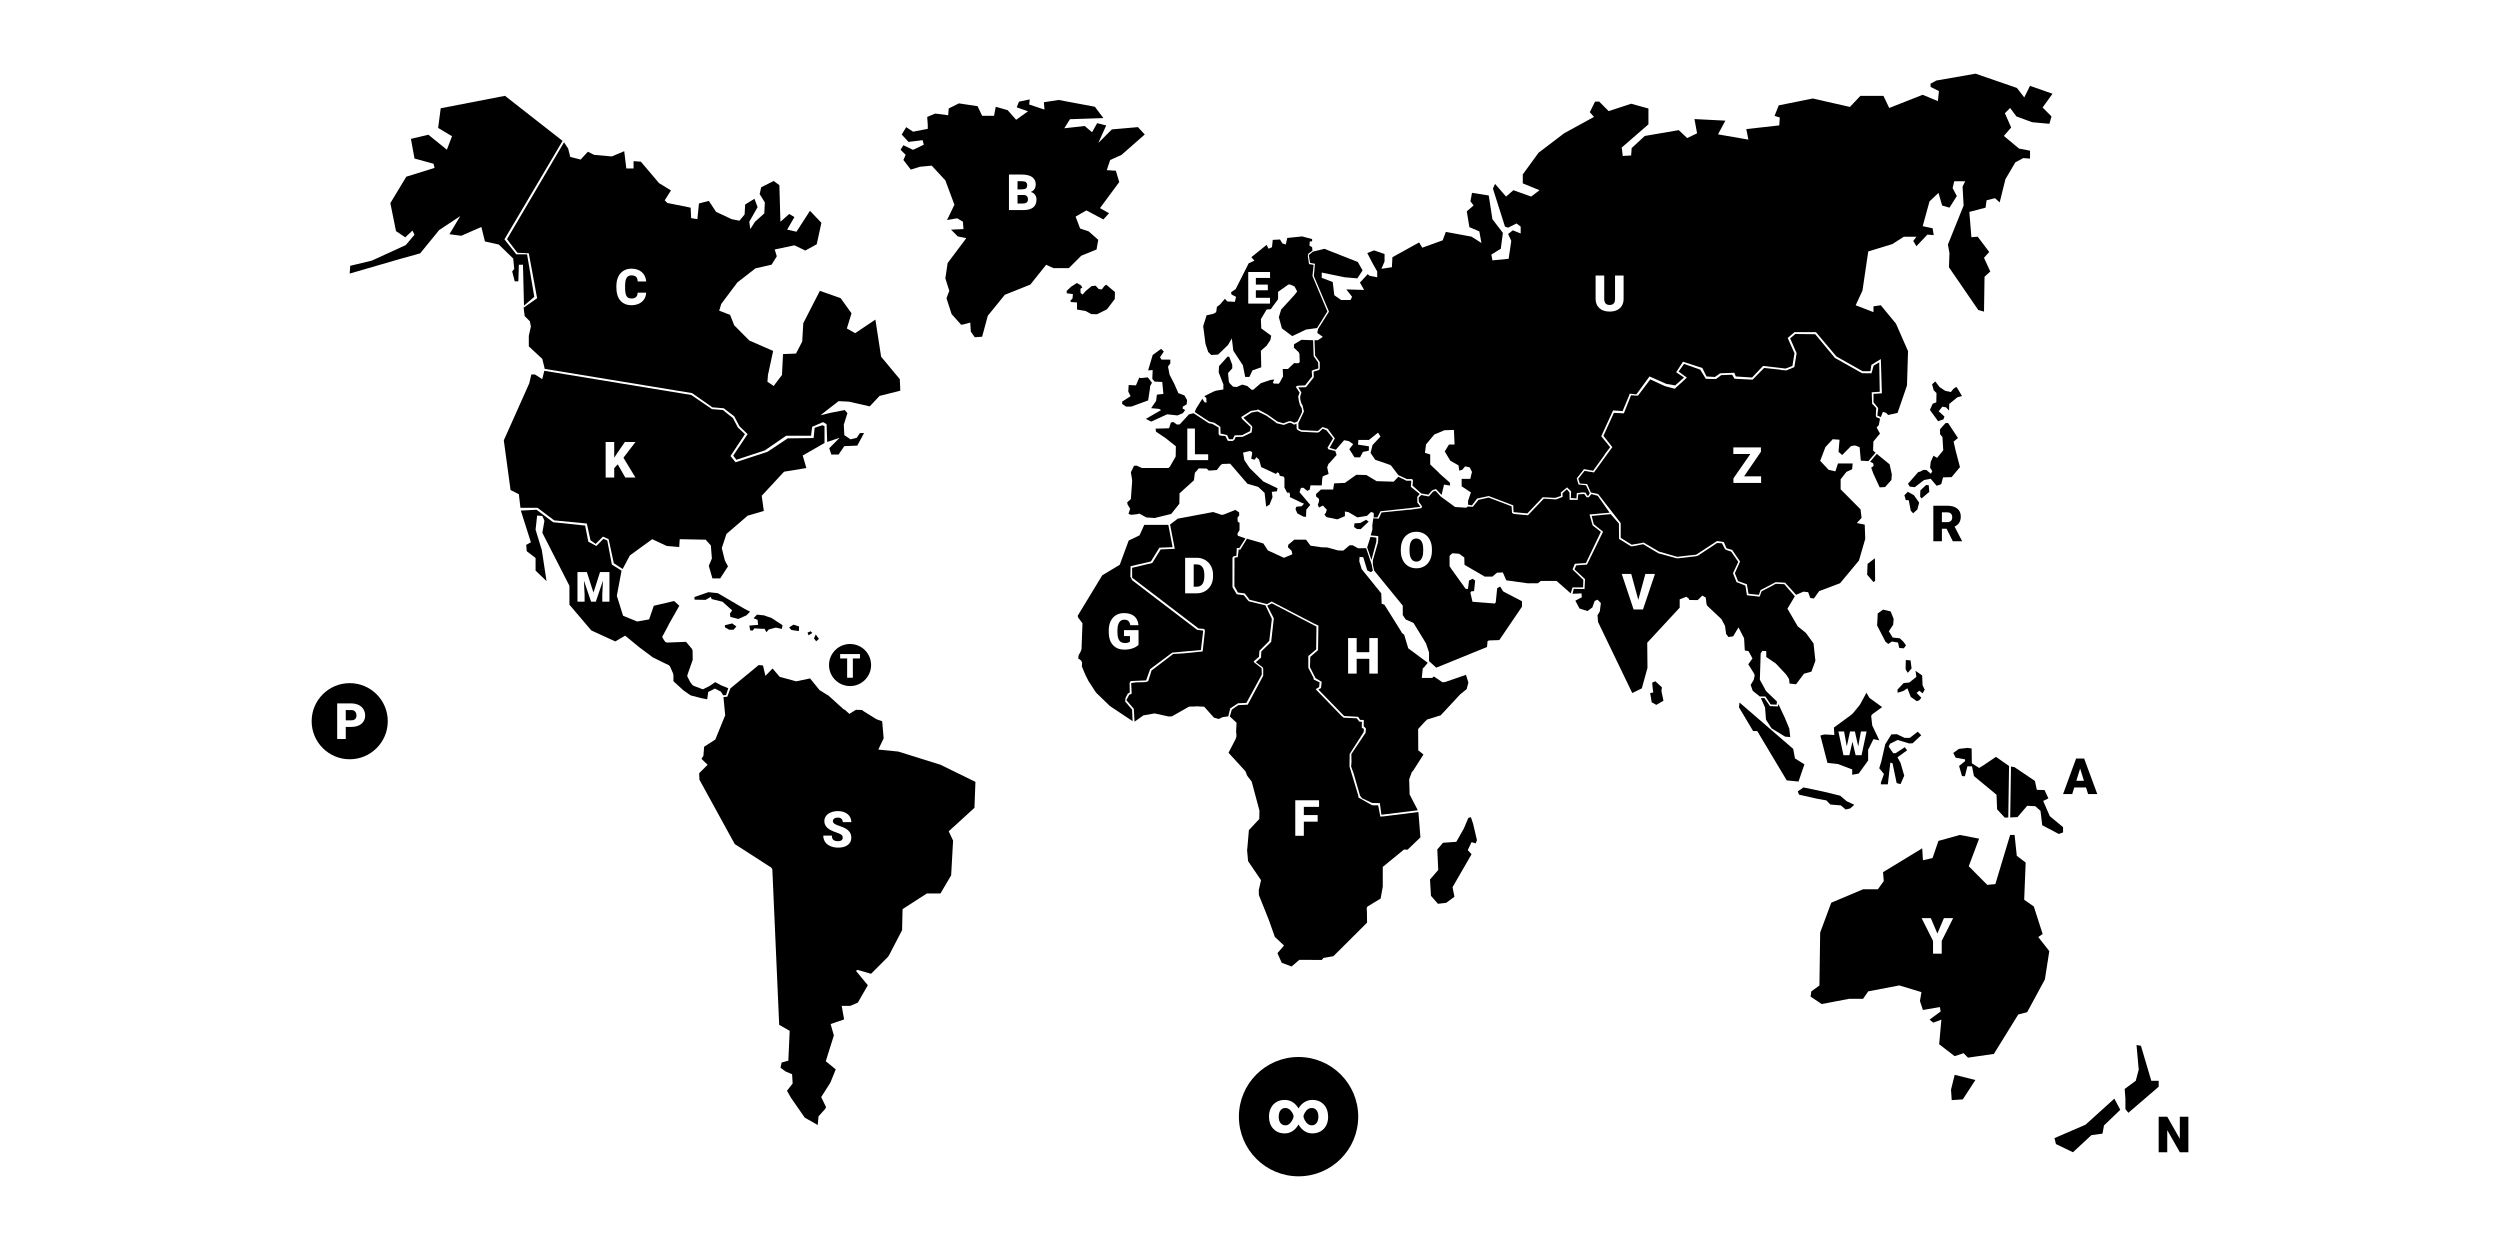
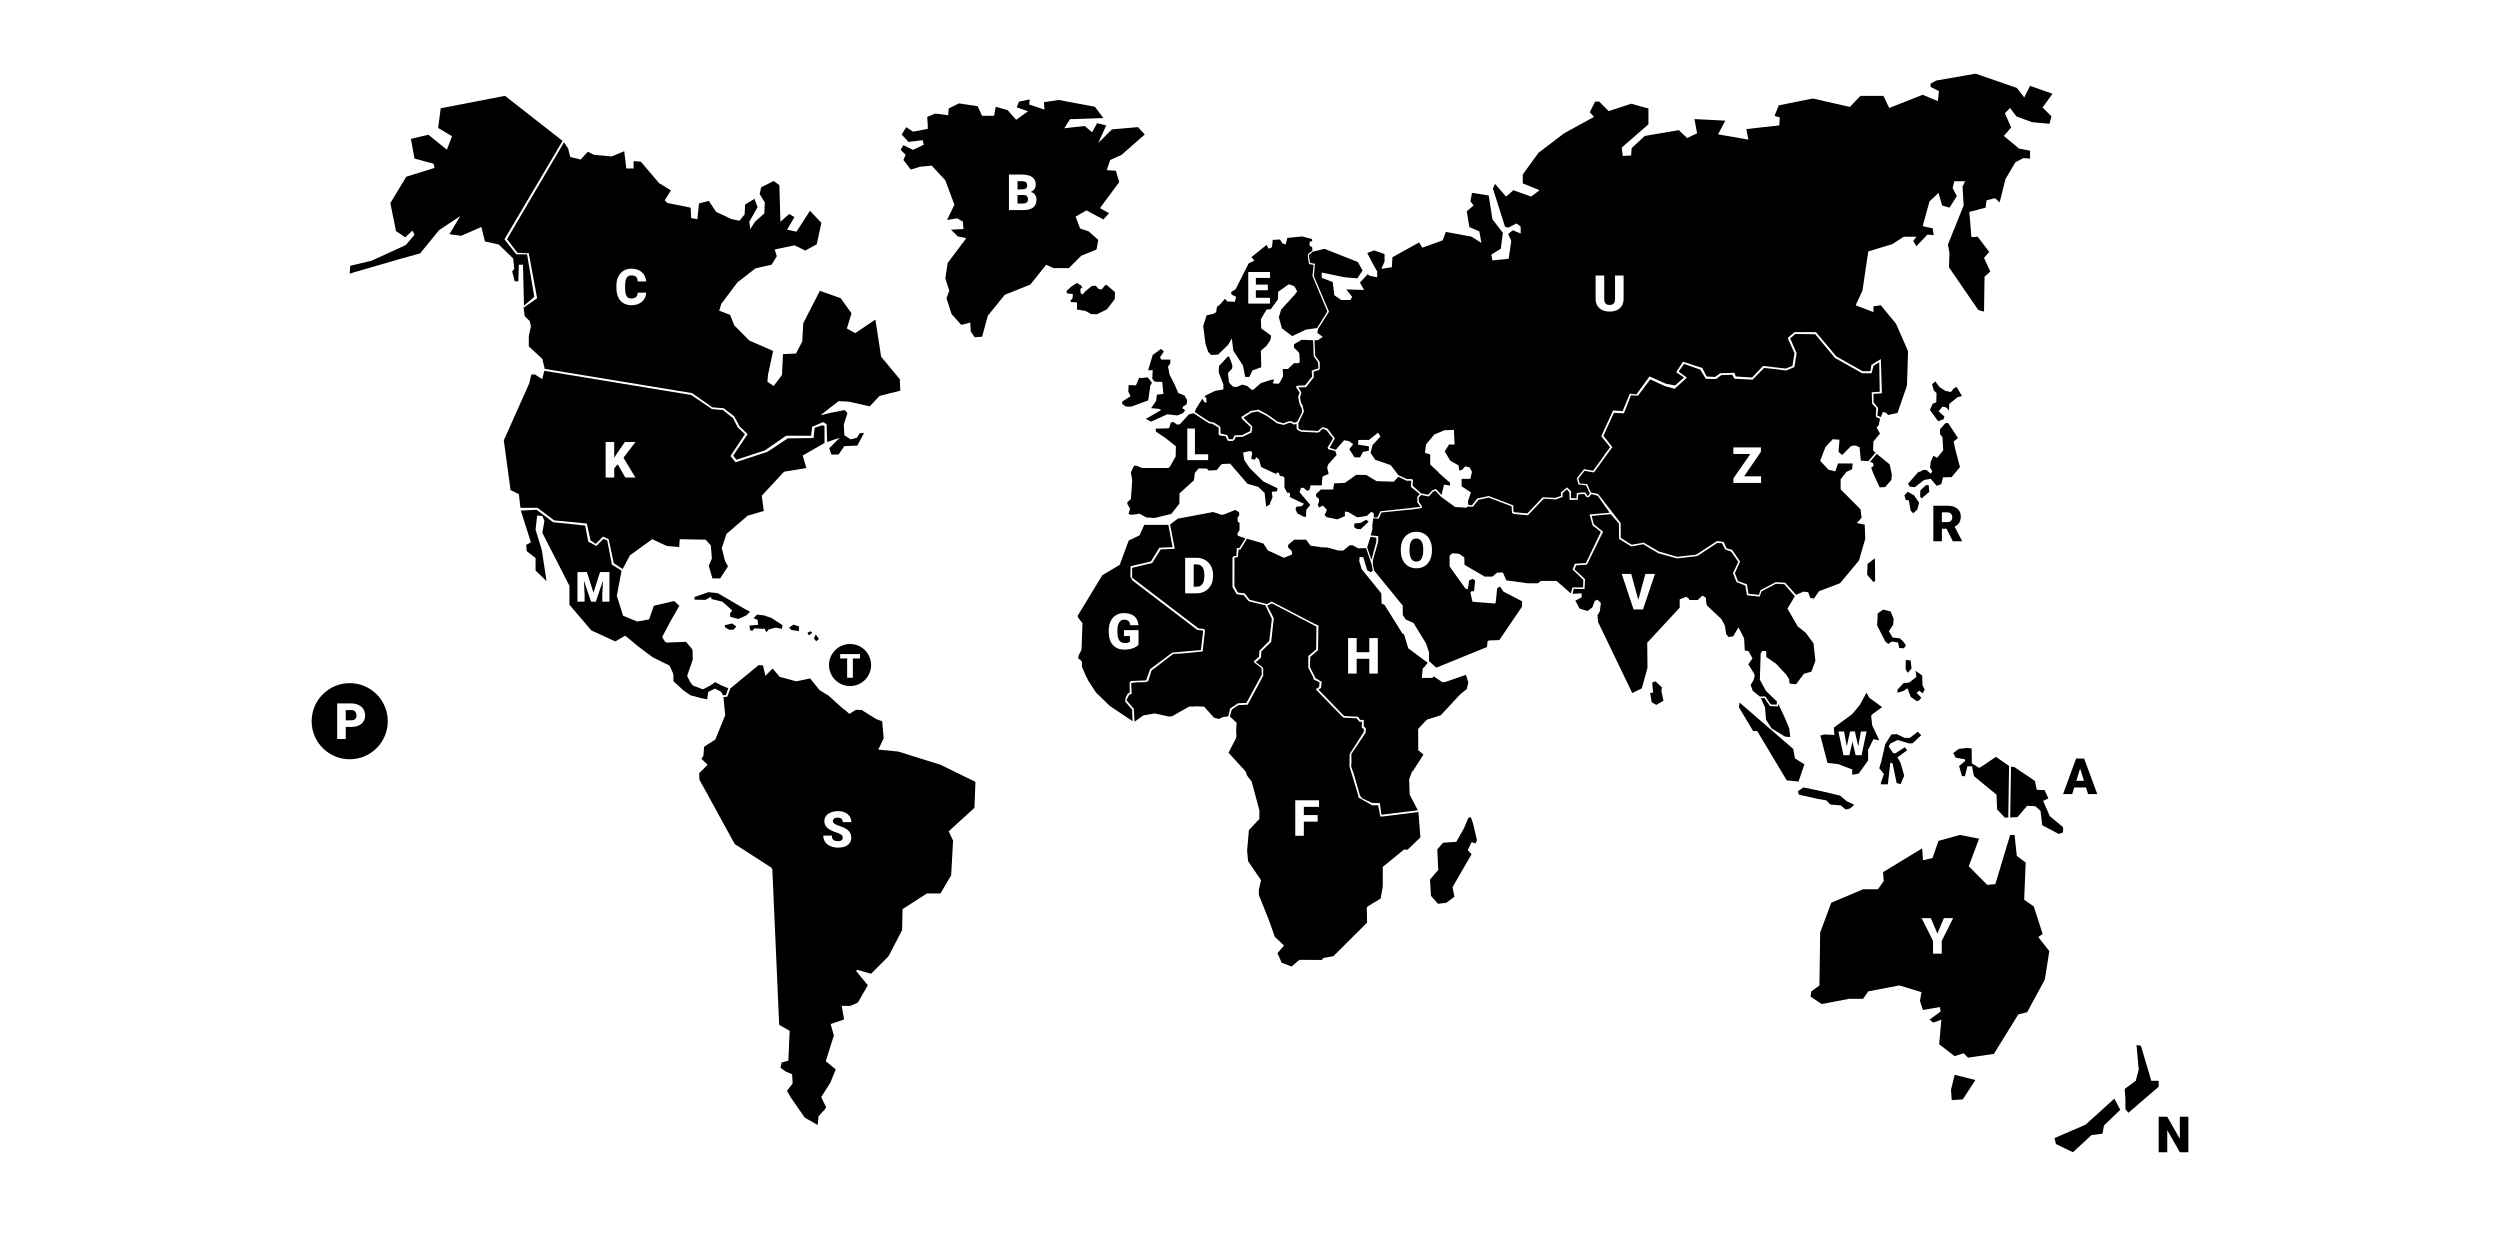
- <svg xmlns="http://www.w3.org/2000/svg" width="1200" height="600" version="1.1" viewBox="60 10 1200 600">
+ <svg xmlns="http://www.w3.org/2000/svg" version="1.1" viewBox="60 10 1200 600">
  <path transform="translate(21.728)" d="m811.39 256.78-9.1 0.871 0.99 3.959 4.461 3.609-7.711 15.781-5.16 0.389-0.85 1.9 5.08 4.701-0.25 4.75-5.189-0.08-0.561 2.359 4.311-0.189 0.119 1.869-3.09 1.621 1.98 3.74 3.83 1.25 2.35-1.74 1.109-3.111 1.359-0.619 1.611 1.619-0.49 3.99-1.109 1.871 0.25 3.24 16.43 34.1 4.58-2.24 2.719-9.84-0.119-12.08 15.58-16.82v-3.99l3.209-1.25 1.121 0.865 0.311 0.676 3.988 0.068 2.262-2.17 1.639 0.99 0.33 3.07 0.361 0.811 6.84 6.449 1.68 3.16 0.559 3.951 1.121 1.469 2.24-0.34 2.18-3.66 0.391-0.619 2.68 5.189 0.34 5.859 1.789 0.34 1.9 3.49-2.01 2.82 2.769 4.439 0.311 0.961-0.5 2.141-1.449 2.369 1.01 2.82 3.359 2.709h2.689l2.57 3.83 2.801 0.111 0.219-1.471-5.26-5.07-2.969-5.42 0.398-12.619 0.391-0.621 0.391-0.619 1.9 0.109v2.82l4.59 3.16 0.59 0.609 4.09 4.371 0.49 0.609 1.189 1.869 0.221 2.141 3.129 0.34 3.801-5.07 3.58-1.01 1.9-5.18-0.891-8.34-3.689-5.07-3.891-3.109-4.949-8.5 3.549-5.939-5.08-5.83-4.07-0.182-3.66 1.971-0.729 0.391-2.42 1.23-0.947 2.6-6.074-0.68-0.77-4.65-4.231-1.66-1.709-4.269 2.539-5.441-3.42-4.949-2.17-0.721-0.76-0.4-1.48-2.869-2.35-0.119-9.199 6.08-0.82 0.26-7.34 0.84-1.24 0.16-0.891-0.021-8.65-2.379-7.34-4.371-5.01 0.99-0.779 0.051-5.769-3.58-0.07-7.369zm5.318 28.717h4.559l3.387 12.422 3.398-12.422h4.594l-5.742 17.062h-4.5zm16.102 51.484-1.49 0.719 0.25 2.721 0.25 1.98-1.469 0.25 0.74 4.449 2.209 1.24 3.43-1.98-0.979-4.689 0.25-1.73z" icao="V" />
  <path transform="translate(21.728)" d="m648.76 299.6-2.211 1.131 3.16 6.039-1.27 11.32-4.74 4.609-0.131 2.951-2.51 2.209 3.272 2.43 0.299 0.781-0.029 3.318-7.42 13.852-4.541 0.229-3.109 2.141-0.93 3.32 3.219 2.959-0.229 4.58 0.18 0.871-0.06 1.391-0.299 0.92-3.451 6.67 8.109 8.869 0.83 2.1 0.432 0.59 1.738 2.26 0.33 1.221 3.41 12.73-0.08 4.019-4.988 5.359-0.75 8.711-0.121 0.859 0.48 5.301 6.219 9.16-1.078 4.699 0.059 2.471 4.781 11.939 2.859 8.07 4.41 4.17-3.15 3.67 2.041 4.6 4.719 1.801 3.76-3.201 10.771 0.06 0.77-0.959 4.779-0.84 16.17-16.102-0.061-5.068-0.119-1.871 0.359-0.779 6.34-3.861 1.022-5.729v-9.461l10.17-8.32 1.74 0.061 6.158-5.91-0.959-12.18-16.33 2.061-0.697 0.059-1.244 0.102-1.059-5.451-2.131 0.047-0.908-0.127-6.461-3.68 0.01-0.713-4.26-14.141 0.08-6.01 6.74-10.539 0.08-1.48-1.01-0.551 0.039-2.859-1.23-0.109-1.238-1.58-6.26-0.283-1.031-0.854-12.42-12.82 1.67-1.041 0.23-2.26-2.82-1.33-0.131-0.879-2.469-4.781v-5.639l3.769-3.211 0.131-10.939zm11.242 94.525h11.414v3.176h-7.301v3.926h6.633v3.164h-6.633v6.797h-4.113zm84.307 8.135-1.228 0.311-2.131 5.059-3.65 6.441-6.389 0.459-2.74 3.221 0.459 9.82-3.959 4.6 0.459 7.82 3.35 3.83 3.961-0.461 3.959-2.92-0.908-4.6 9.129-15.801-1.83-1.99 1.83-3.83 1.98 0.611 0.609-1.531-1.83-7.818z" icao="F" />
  <path transform="translate(21.728)" d="m309 78.307-27.359 46.49 4.981 6.531 5.479 0.25 3.99 21.58-6.481 4.519 0.5 4.019 2.49 2.51 0.5 2.51-1 4.521v5.019l6.481 6.019 1.17 4.789 70.711 11.621 9.75 6.83 5.439 0.449 5.07 3.871 2.49 4.779 3.92 3.769-6.9 10.301 1.49 2.01 13.699-4.519 10.211-7.031h11.959l0.5-4.269 5.231-2.26 1.721 1 0.27 8.529 5.981-2.01-4.981 5.021 1 3.01h3.49l2.74-4.021 6.229-0.25 3.24-6.019h-1.99l-1.5 2.26-2.988 0.75-2.99-2.01-0.25-5.019 1.74-5.519-1.25-1.51-6.481 1.25-5.231 1.25 8.721-6.781 4.979 0.25 9.961 2.26 4.731-5.019 9.959-2.51-0.25-5.519-8.969-10.791-2.74-17.82-9.711 6.531-3.99-2.26 2.24-7.281-5.231-7.279-9.959-3.51-7.971 15.561-0.5 8.779-2.99 5.769-6.229 0.25-0.5 10.041-3.99 5.269-2.99-2.01 0.25-3.26 2.49-11.541-11.461-5.019-7.219-7.279-1.99-5.021-5.231-2.01 1-3.26 7.721-10.289 8.719-6.781 7.721-1.76 2.49-4.019-1-3.26 9.459-2.01 5.231 2.51 5.481-3.01 2.24-10.291-5.481-5.769-6.481 10.039-4.481-1 3.49-6.019-2.49-1.51-4.229 3.76-0.5-17.57-2.74-2.01-5.981 3.01-0.75 3.26 2.49 4.021-0.25 5.269-4.481 4.019-2.24 3.51-0.5-3.51 3.99-7.029-1.49-4.019-4.481 2.76-0.25 4.769-2.488 3.01-3.74-0.75-7.471-3.51-3.49-5.269-4.731 1.25-0.75 7.529-2.988-0.5-0.25-5.019-11.191-2.26-1.25-1.25 2.99-4.771-5.731-3.51-8.719-10.289-3.49-0.25v3.51h-3.49l-1-8.279-5.981 2.51-8.469-0.75-2.99-1.51-3.49 3.76-4.981-1.25-1-4.021zm32.322 60.652c2.07 0 3.734 0.547 4.992 1.641 1.258 1.086 1.973 2.586 2.144 4.5h-4.102c-0.031-1.039-0.293-1.785-0.785-2.238-0.492-0.453-1.242-0.68-2.25-0.68-1.023 0-1.773 0.383-2.25 1.148-0.477 0.766-0.727 1.988-0.75 3.668v1.207c0 1.82 0.227 3.121 0.68 3.902 0.461 0.781 1.25 1.172 2.367 1.172 0.945 0 1.668-0.223 2.168-0.668 0.5-0.445 0.766-1.152 0.797-2.121h4.09c-0.055 1.188-0.375 2.238-0.961 3.152-0.586 0.906-1.41 1.609-2.473 2.109-1.055 0.5-2.262 0.75-3.621 0.75-2.242 0-4.008-0.73-5.297-2.191-1.289-1.461-1.934-3.523-1.934-6.188v-0.844c0-1.672 0.289-3.133 0.867-4.383 0.586-1.258 1.426-2.227 2.519-2.906 1.094-0.687 2.359-1.031 3.797-1.031z" icao="C" />
  <path transform="translate(21.728)" d="m299.54 187.99-1 4.019-3.49-2.26h-1.74l-1 4.269-12.211 27.359 3.24 23.84 3.99 2.01 0.75 6.531h8.221l7.969 6.019 15.691 1.51 1.74 8.029 2.488 1.762 3.49-3.512 2.74 1.25 2.49 11.541 4.231 2.76 3.49-6.529 10.709-7.781 6.971 3.26 5.981 0.5 0.25-3.76 12.449 0.25 2.49 2.76 0.5 6.271-1.49 3.51 1.74 6.019h3.74l3.74-5.769-1.49-2.76-1.49-6.021 2.24-6.779 10.209-8.779 7.721-2.26-1-7.281 10.709-11.549 10.711-1.76-1.74-6.012 10.461-6.019v-8.029l-1-0.5-3.74 1.25-0.5 4.92-12.43 0.15-9.74 6.469-15.291 5-2.439-2.99 6.939-10.5-3.43-3.269-2.33-4.439-4.83-3.881-5.25-0.439-9.92-6.769zm29.443 34.178h4.113v7.523l1.43-2.168 3.68-5.356h5.086l-5.766 7.547 5.766 9.516h-4.875l-3.633-6.352-1.688 1.852v4.5h-4.113z" icao="K" />
  <path transform="translate(21.728)" d="m532.55 57.707-5.17 1.09-1.09 2.721 5.439 1.9-5.711 4.08-4.08-4.621-5.709-1.629-0.82 4.35h-5.709l-2.182-4.621-8.969-1.359-4.891 2.449-0.27 3.262-6.25-0.82-3.811 1.629 0.27 3.811v1.9l-7.068 1.359-3.262-2.17-2.18 3.529 3.26 3.541 6.801-0.82 0.539 2.18-5.17 2.451-4.609-2.201-1.359 2.17 2.449 2.451-1.09 2.449 3.541 4.621 4.35-1.361 5.709-0.539 6.531 7.07 4.35 11.689-3.531 7.34 4.891-0.82 2.721 1.631 0.27 3.539-5.981 0.27 3.26 3.262 4.08 0.818-8.969 11.961-1.09 7.34 1.898 5.981-1.359 3.539 2.451 7.611 4.619 5.17 1.359-0.271 2.99-0.82 0.27 4.352 1.9 2.719 3.531-0.27 2.719-10.061 8.16-10.059 12.24-4.891 7.609-9.52 3.531 1.629h7.34l5.981-5.979 7.34-2.99 0.818-4.621-4.619-4.08-4.08-1.359-2.18-5.711 5.17-2.988 8.16 4.35 2.719-2.99-4.35-2.451 9.25-12.51-1.629-5.439-4.35-0.27 1.629-4.891 5.439-2.449 11.15-9.791-3.26-3.529-12.51 1.09-6.529 6.529 3.809-8.43-4.35-1.09-2.449 4.35-3.531-2.99-9.789 1.09 2.719-4.35 16.041-0.539-4.08-5.439-17.4-3.262-7.07 1.09 0.271 3.541-7.34-2.449zm-9.98 36.078h6.129c2.195 0 3.863 0.402 5.004 1.207 1.148 0.805 1.723 1.973 1.723 3.504 0 0.883-0.203 1.637-0.609 2.262s-1.004 1.086-1.793 1.383c0.891 0.234 1.574 0.672 2.051 1.312 0.477 0.641 0.715 1.422 0.715 2.344 0 1.672-0.531 2.93-1.594 3.773-1.055 0.836-2.621 1.262-4.699 1.277h-6.926zm4.113 3.176v3.938h2.144c0.898-8e-3 1.539-0.172 1.922-0.492 0.383-0.32 0.574-0.793 0.574-1.418 0-0.719-0.207-1.234-0.621-1.547-0.414-0.32-1.082-0.48-2.004-0.48zm0 6.633v4.09h2.695c0.742 0 1.312-0.168 1.711-0.504 0.398-0.344 0.598-0.824 0.598-1.441 0-1.422-0.707-2.137-2.121-2.144zm28.496 42.254-2.639 1.67-2.272 2.1 0.061 1.17 2.939 0.371-0.18 2.1-1.039 1.049 0.25 0.682 2.939 0.189v3.4l4.231 0.738 2.51 1.422 2.82 0.119 4.84-2.41 3.74-4.939 0.059-3.34-2.269-1.92-1.9-1.611-0.859 0.621-1.289 1.67-1.471-0.189-1.471-1.611-1.898 0.18-2.762 2.291-1.66 1.789-0.92-0.799-0.059-1.98 0.92-0.619-0.66-1.031z" icao="B" />
  <path transform="translate(21.728)" d="m402.45 329.22-13.619 11.23-1.441 3.951-1.859 0.209 0.83 8.73-4.75 11.65-5.359 3.449-0.34 4.359-0.951 1.432 2.981 2.859-4.07 4.039 0.131 3.131 16.939 30.879 17.59 11.342 0.461 0.85 3.289 74.59 5.039 2.869-0.648 14.33-3.231 0.91-0.52 2.481 2.459 1.82 3.1 1.299 0.262 4.432-2.721 3.519 1.939 3.389 6.6 9.512 6.211 3.519 0.391-4.17 3.209-3.551 0.4-0.869-2.33-4.82 4.4-6.91 2.59-6.381-4.791-3.91 3.881-12.379-1.551-5.471 6.471-2.219-1.16-6.51h4.141l3.619-1.56 4.779-8.34-5.689-6.91 0.811-0.451 6.439 1.871 8.19-8.211 0.451-0.709 6.25-12.02 0.23-10.102 11.66-7.519h6.529l5.129-8.689 0.932-16.68-2.102-4.461 12.361-11.279 0.469-12.451-16.789-8.219-20.279-6.34-9.56-0.941 2.57-5.398-0.701-8.221-2.09-0.689-0.869-0.391-5.85-3.65-0.92-0.66-2.881-0.09-3.16 1.961-2.039-1.871-0.861-0.469-7.219-6.541-0.75-0.379-3.432-2.15-4.549-5.611-6.68 1.4-7.891-2.15-3.43-4.019-3.43 3.551-1.16-4.99zm38.076 70.113c1.227 0 2.324 0.219 3.293 0.656 0.977 0.438 1.734 1.062 2.273 1.875 0.539 0.805 0.809 1.727 0.809 2.766h-4.102c0-0.695-0.215-1.234-0.645-1.617-0.422-0.383-0.996-0.574-1.723-0.574-0.734 0-1.316 0.164-1.746 0.492-0.422 0.32-0.633 0.73-0.633 1.23 0 0.438 0.234 0.836 0.703 1.195 0.469 0.352 1.293 0.719 2.473 1.102 1.18 0.375 2.148 0.781 2.906 1.219 1.844 1.062 2.766 2.527 2.766 4.394 0 1.492-0.562 2.664-1.688 3.516s-2.668 1.277-4.629 1.277c-1.383 0-2.637-0.246-3.762-0.738-1.117-0.5-1.961-1.18-2.531-2.039-0.562-0.867-0.844-1.863-0.844-2.988h4.125c0 0.914 0.234 1.59 0.703 2.027 0.477 0.43 1.246 0.645 2.309 0.645 0.68 0 1.215-0.145 1.605-0.434 0.398-0.297 0.598-0.711 0.598-1.242 0-0.602-0.215-1.07-0.645-1.406-0.422-0.336-1.168-0.684-2.238-1.043-1.07-0.359-1.945-0.707-2.625-1.043-2.211-1.086-3.316-2.578-3.316-4.477 0-0.945 0.273-1.777 0.82-2.496 0.555-0.727 1.336-1.289 2.344-1.688 1.008-0.406 2.141-0.609 3.398-0.609z" icao="S" />
  <path transform="translate(21.728)" d="m295.83 254.69-7.561 0.391 4.83 15.209-2.25 1.26 0.25 3.022 4.25 3.269v6.049l5.25 5.041-2.25-14.859-3-9.83 0.75-6.801 2.5 0.25 1 2.269-1 5.791 13 25.439v9.07l10.5 12.34 11.5 5.289 4.75-2.769 6.75 5.541 6.49 4.85 5.539 2.75 2.041 0.959 0.66 0.561 1.529 3.51 0.16 0.82v2.871l4.74 4.34 2.9 2.039 0.75 0.461 4.818 1.25 2.99 0.59 0.51-3.531 3.211-1.619 2.85 1.471 1.121 1.789 1.359-0.16 1.07-3.25-3.561-1.471-2.699-1.469-2.701 1.84-3.209 1.619-4.301-1.619-0.689-0.41-1.131-1.5-1.389-2.721 0.068-0.66 2.551-7.279-0.07-4.49-0.4-0.859-2.74-3.26-9.238 0.35-0.762-0.35-1.02-1.541-0.42-0.84 2.861-5.34 0.359-0.779 5-8.82-2.5-2.269-9.75 2.269-2.25 6.551-5.75 1.01-6.75-2.772-3-9.568 2.269-12.07-4.641-2.891-2.209-11.59-1.85-0.791-3.381 3.432-3.879-2.07-1.522-7.731-15.369-1.609zm19.623 29.895h4.502l3.174 9.893 3.164-9.893h4.512v14.219h-3.438v-3.32l0.332-6.797-3.438 10.117h-2.266l-3.447-10.127 0.332 6.807v3.32h-3.428zm62.865 9.656-6.689 2.33v1.27l5.32 0.1 2.51-1.459 0.391 1.068 5.219 1.272 4.641 4.189-1.061 1.459 0.191 1.66 3.869 0.971 3.871-1.75 1.738-1.75-2.51-1.27-12.949-7.6zm23.32 10.789-1.67 1.701 1.941 0.799 0.26 2.4-4.231 0.35 0.439 2.311 1.23 0.09 0.709-1.07 4.012 0.221 0.93-0.051 0.879 1.69 1.15-1.33 3.35-0.889 2.91 0.619 0.34-1.779-5.289-3.461-2.5-0.85-1.02-0.391zm-11.93 4.211-3.481 0.879v0.971l2.031 1.17h2.129l1.352-1.56zm29.48 0.58-2.121 1.33 1.06 1.238 3.611 0.531 0.09-2.211zm8.189 3.199-1.5 0.619 0.531 1.33 1.76-1.148-0.352-0.361zm2.471 1.51-0.881 1.871 1.06 1.42 1.32-1.15z" icao="M" />
  <path transform="translate(21.728)" d="m979.02 410.77-10.289 2.859-2.84 8.221-4.609 1.07-0.352-5.721-18.799 11.439 0.35 4.291-2.84 3.93h-7.1l-15.26 6.43-5.33 14.34-0.352 25.381-3.898 2.859-0.352 2.5 5.32 3.57 13.131-2.5h6.74l2.478-3.58 14.9-2.859 10.641 3.219-0.711 4.291 1.42 4.289 8.16-1.43 0.352 2.141-5.32 3.93 1.77 1.43 3.9-1.43-1.06 11.801 7.449 5.719 4.262-1.43 2.129 2.141 12.42-1.791 11.711-18.949 4.26-1.07 8.51-15.73 2.129-13.58-5.318-6.789 2.129-1.43-4.26-13.23-4.609-3.221 0.709-17.869-4.26-3.221-1.061-10.01h-2.129l-7.1 23.59-3.9 0.359-8.871-8.939 4.971-13.23zm-18.375 39.926h4.418l3.152 7.406 3.141-7.406h4.441l-5.496 10.934v6.129h-4.172v-6.129zm15.875 75.215-1.77 7.148 0.35 5 5.32-0.359 6.031-9.289z" icao="Y" />
  <path transform="translate(21.728)" d="m899.99 170.32-2.441 2.119 3.1 7.1-1.08 6.66-3.859 1.6-2.17-0.17-0.91-0.199-7.609-0.801-5.5 5.611-8.69-0.441-1.141-1.94-5.231 0.211-2.539 1.889-4.861-0.129-2.689-4.41-7.76-2.74-2.6 3.67 3.949 2.91-5.82 5.34-4.75-1.27-6.99-3.231-5.818 7.721-0.762 0.109-2.639-0.211-3.461 8.701-4.769-0.25-5.029 11.01 4.269 5.439-8.801 12.15-4.519-0.76-3.019 3.801 0.75 2.279 3.519 0.25 1.76 4.049 3.519 0.762 10.811 13.93v7.09l5.281 3.289 5.779-1.01 7.289 4.301 8.801 2.529 4.269-0.51 4.781-0.51 10.049-6.58 3.269 0.51 1.25 2.971 2.772 0.83 3.769 5.57-2.51 5.568 1.51 3.801 4.269 1.52 0.75 4.561 5.029 0.51 0.75-2.279 7.291-3.801 4.519 0.25 5.281 5.82 3.519-1.52 2.26 0.25 1.01 2.789 1.76 0.25 2.51-3.539 10.051-3.801 9.049-10.891 3.022-10.379-0.25-6.84-3.772-0.76 2.262-2.531-0.5-4.049-9.551-9.621v-4.809l2.76-3.541 2.76-1.27 0.25-2.791h-7.039l-1.26 3.801-3.272-0.76-4.019-4.301 2.51-6.58 3.522-3.799 3.269 0.25-0.5 5.818 1.76 1.522 4.269-4.301 1.51-0.25 0.76 0.061 1.84 0.77 0.561 6.439 3.65 0.211 3.439-4.029-1.19-1.06 0.141-4.32 3.16-3.82-1.611-2.9 1.051-1.199 0.58-3-1.83-0.83-0.189-0.83 0.209-3.471-2-2.1-0.17-5.481 3.85-0.25-0.25-14.129-2.699 1.619-1.01 3.621-4.51-0.01-13.07-7.352-9.441-11.379zm-29.727 54.416h13.254v2.109l-8.074 11.789h8.156v3.164h-13.289v-2.168l8.133-11.719h-8.18z" icao="Z" />
  <path transform="translate(21.728)" d="m934.17 342.51-3.022 5.57-0.6 0.82-2.879 3.488-0.721 0.672-8.41 6.17 0.221 3.568-3.84-0.229-1.051-0.01-1.82 0.5 3.4 13.119 5.09 0.57 6.791 2.57v2.568l3.109-0.568 4.529-6.271v-5.129l2.551-5.131 2.83 0.57-3.4-7.129-0.52-4.592 0.539-0.799 4.721-3.42-6.121-4.461zm-49 2.539-1.68 0.051 2.01 4.51 0.449 5.859 2.689 4.17 6.49 3.941 2.461 0.23-0.451-4.061-2.129-5.18-3.121-6.631-0.26 1.16-3.76-0.17zm-11.91 2.17-0.281 2.281 6.791 11.41h1.98l14.148 23.67 5.66 0.57 2.83-8.271-4.529-2.85-0.85-4.561zm47.443 13.9h2.727l1.305 7.133 1.562-7.133h2.328l1.586 7.133 1.305-7.133h2.719l-2.414 11.375h-2.844l-1.523-6.484-1.492 6.484h-2.836zm38.096 0.1-3.83 2.971h-2.459l-3.731-1.779-2.65 0.1-2.949 4.75-1.871 8.221-1 3.279 2.26 2.769-1.469 4.16v0.791h3.34l1.18-10.4 1.08 0.299 1.961 9.5 1.869 0.5 1.77-4.059-1.77-6.141-1.471-2.67 4.621-3.371-1.08-1.488-4.42 2.869h-1.18l-2.16-3.17 0.689-1.391 3.641-1.779 5.5 1.68 1.67-0.1 4.129-3.859zm23.91 7.771-4.17 0.469-2.68 1.961 1.109 2.24 4.541 0.84v0.84l-2.871 2.33 1.391 4.85 1.391 0.09 1.199-4.76h2.221l0.93 4.66 10.83 8.959 0.279 7 3.701 4.012 1.67-0.092 0.367-24.719-6.287-4.381-5.932 4.01-2.129 1.31-3.519-2.24-0.09-7.09zm-78.76 18.979-2.75 1.881 0.59 1.58 8.75 1.98 4.42 0.789 1.871 1.98 5.01 0.4 2.359 1.98 2.16-0.5 1.971-1.781-3.641-1.68-3.141-2.67-8.16-1.98z" icao="W" />
  <path transform="translate(21.728)" d="m1063.8 511.61 1.059 11.801-1.42 5.359-5.318 3.93 0.35 4.65v5l1.42 1.789 14.549-12.51v-2.859h-3.549l-4.971-16.801zm-10.641 25.74-13.84 12.51-14.9 6.43 0.711 2.859 8.16 3.932 8.869-8.221 5.32-0.711 0.709-3.93 7.811-7.51zm21.279 8.668v17.062h4.113v-10.617l6.047 10.617h4.09v-17.062h-4.101v10.617l-6.035-10.617z" icao="N" />
  <path transform="translate(21.728)" d="m1034.8 374.1-6.258 17.062h4.394l0.984-3.188h5.637l0.996 3.188h4.418l-6.305-17.062zm-31.258 3.842-0.371 24.439 3.519-0.189 4.631-5.41 3.891 0.189 2.5 2.24 0.83 6.9 7.959 4.199 2.041-0.75v-2.519l-6.391-5.32-3.15-7.279 2.5-1.211-1.85-4.01-3.699-0.09-0.932-4.289-9.809-6.621zm33.191 0.939 1.84 5.918h-3.668z" icao="A" />
  <path transform="translate(21.728)" d="m663.31 123.48-7.148 0.738-0.73 3.141-1.65-0.549-1.1-1.852-3.49 0.18-0.371 3.512-1.648 0.738-0.92-1.85-7.34 5.91 1.469 1.66-2.75 1.291-6.24 12.379-2.199 1.48 0.18 1.109 2.199 1.111-0.549 2.398-3.67-0.189-1.1-1.289-2.381 2.769-1.471 1.109-0.369 2.59-1.279 0.74-3.301 0.74-1.65 5.18 1.1 8.5 1.281 3.881 1.469 1.478 3.301-0.18 4.769-4.619 1.83-3.141 0.551 4.621 0.17 1.27 4.59 7.039 1.1 5.541h2.019l1.471-3.141 4.221-1.48-0.18-7.949 2.75-2.4 1.828-2.769 0.371-2.029-4.769-3.512-0.18-4.439 2.75-4.619 2.019-0.18 3.49-4.811v-3.51l4.949-3.51 0.869 0.019 2.07 0.91 1.281 2.4-1.281 1.66-6.42 7.019-1.1 3.699 1.471 5.359 4.949 3.701 6.6-3.141 5.32-0.74 4.951-7.949-3.67-8.689-3.49-8.32 0.549-5.361-2.199-0.369-0.57-3.91 0.211-1.07 2.019-1.478-0.18-1.66-1.281-0.74 0.18-2.031h1.102v-1.109zm-25.885 17.094h10.469v2.824h-6.812v3.197h5.75v2.719h-5.75v3.615h6.793v2.812h-10.449zm25.525 32.535-3.551 2.17-0.049 1.609 2.299 2.172 0.352 0.85 0.148 3.83-0.559 0.609-2.15-0.051-2.949 2.82h-2.5l0.148 3.531-1.5 2.769-0.496 0.746-2.453-0.047-0.449-0.549 0.699-1.41-1.75 0.199-4.699 1.561-3.602 3.129-0.809 0.08-2.121-1.84-2.41-0.68-2.699 1.17-1.73-0.189-1.641-1.65-0.379-0.84-0.371-4.029 2.041-2.281-0.041-1.789-1.439-3.731-0.74-0.119-4.15 4.59-0.148 2.99 1.889 4.93 0.352 0.77v2.519l-3.57 0.58-1.051 0.391-4.529 2.231 0.959 0.869 0.1 2.231-0.959-0.189-1.061-1.65-2.529 4.01-0.461 0.75-0.639 1.6 6.879 4.541 1.98 0.469 0.73 0.27 2.699 1.84 0.1 3.201 3.18 0.779 0.871 1.941h1.83l0.869-1.842 3.57-0.1 3.85-1.94 0.291-1.939-4.141-3.881-0.391-0.971 4.631-2.908 2.791-0.391 0.6-0.32 4.6 2.471 4.699 3.33 2.9 0.859 2.551-0.961 1.049-0.049 1.75 0.76 1.352-0.609 1.6-3.08 0.699-1.611-0.199-1.66-0.85-1.559-0.541-2.07-0.301-2.07 0.701-1.76-1.877-2.875 0.916-0.496 3.551-0.148 3.4-4.33-0.201-2.57 0.611-0.471 2.6-0.76-0.15-2.92-2.1-2.92-0.051-0.75-0.25-6.959zm-67.35 4.34-4.041 2.961-2.199 7.389 2.199-0.18-0.18 4.25 1.1 1.291 3.67 0.18 0.551 5.731-3.119 0.369-0.371 2.961-2.379 3.51 3.85 0.369 0.92 0.551-7.34 4.25 2.57 1.289 7.709-3.51 4.951 0.551 2.568-1.111 1.102-1.478-1.281-0.74 0.18-0.92 1.83-1.111 0.18-2.029-1.279-2.221-2.93-1.109-1.83-4.25-2.381-4.619-0.729-3.881 1.1-1.48v-1.85h-4.221l-0.73-1.109 1.83-2.769zm-6.4 13.67-3.301 0.371-0.779-0.26-1.6 3.76-3.49-0.18-0.18 3.139 1.1 2.221-4.039 2.59v1.109l1.83 1.291h2.568l8.07-2.961 0.91-6 0.01-0.82 0.92-1.66z" icao="E" />
  <path transform="translate(21.728)" d="m641.92 207.48-2.891 0.52-3.92 2.519 4.1 4 0.16 0.76-0.34 2.301-4.26 2.08-3.359 0.109-0.65 1.35-0.84 0.561-2.291-0.06-1.109-2.269-2.83-0.32-0.48-0.699v-3.121l-3.1-1.779-1.59-0.27-7.34-4.811-2.211 0.539-4.42 4.811-1.33 0.09-1.77-1.25-1.15 0.271-0.879 2.76-6.461 0.18 0.18 1.43 4.746 3.201 4.805 3.838-0.09 4.9-2.74 4.811-0.721 0.721h-12.74l-2.568-1.16-1.24 0.09-1.5 3.119 0.529 3.211 0.09 0.979-0.619 8.65-1.772 1.6 0.182 0.98 1.24 2.051-0.801 2.5 1.33 0.449 3.1-0.359 0.711-0.26 3.449 1.869 3.981 0.27 7.959-1.959 3.891-4.9 0.09-4.99 6.9-6.24 0.459-3.59 1.861-2.139 3.799 0.09 1.06 0.979 3.801-0.27 1.949-2.5 0.711-0.42 3.76-0.129 8.299 9.639 5.18 1.5 3.061 2.891 0.73 6.59 1.641-0.959 1.42-3.592-0.352-2.578 2.432-0.221 0.174-0.73 0.176-0.73-6.85-3.279-6.5-6.391-2.592-3.82-0.629-3.629 3.311-0.791 1 0.471 0.039 0.779-0.43 2.522 1.641 0.43 0.818-1.221 1.291 1.131 1.029 3.6 7.07 3.301 0.701-0.801 0.77 0.451 0.42 1.27 1.74 0.32 0.459 0.689v4.609l1.32 2.49 0.949-0.109 0.422 0.85-0.111 1.33 5.736 2.754 1.103 0.426-1.16 1.221-2.58 0.26-0.369 1.17 0.891 2.01 2.889 1.539 1.26 0.111 0.16-3.451 1.891-2.279-5.16-6.1 0.68-2.07 1.211-0.051 1.84 1.48 1.16-0.58 0.369-2.07 5.42 0.051 0.211-3.18 0.279-1.201 2.791-1.109-0.682-3.18 0.631-1.701 0.631-0.559 3.26-3.711-0.631-1.859-3.311-0.85-0.42-0.771 2.631-4.449-3.16-3.92-1.789-0.74-1.631 1.59-0.779 0.279-7.791-0.389-1-0.439-0.859-0.432-0.43-0.549-0.09-2.471-1.08 0.48-1.551-0.83-0.949-0.041-2.5 1-3.4-0.818-0.701-0.59-4.26-3.041zm-33.742 8.207h3.656v12.354h6.365v2.812h-10.021zm81.152 22.201-5.512 3.9-5.158 0.24-0.471 2.951h-5.859l-2.34 2.129v1.18l1.408 1.18v1.301l-0.59 1.541 0.59 1.299 1.881-0.939 1.881 2.01-0.471 1.42-0.699 0.949 1.049 1.182 5.16 1.059 3.631-1.539v-2.24l1.76 0.35 4.219 2.481 4.57-0.711 1.99-1.889 1.291 0.469v2.131h1.76l1.52-2.951 13.359-1.42 5.83-0.709-1.539-2.019-0.031-2.731 1.17-1.4-4.26-3.42 0.23-2.949h-2.34l-3.881-1.9-2.228 2.359-8.201-0.24-4.92-2.949zm4.66 21.602-2.811 1.539-2.76 0.18-0.18 1.772 1.35 0.949 1.82 0.06 3.809-3.611zm2.109 8.219-1.58 5.031 2.049 6.029 2.352-8.811v-1.889z" icao="L" />
  <path transform="translate(21.728)" d="m967.21 193.09-1.531 1.35 0.771 2.891 1.34 1.35-0.102 4.43-1.719 0.67-1.34 2.99 3.92 5.391 2.58-0.871 0.479-1.35-2.769-2.5 1.721-2.221 1.82 0.291 1.43 1.539 0.1-3.18 3.92-3.18 2.201-0.58-1.82-3.08-0.861-1.35-1.43 0.959-1.24 1.541-2.68-0.58-2.769-1.83zm6.109 19.93-1.24 0.1-2.58 2.891v2.41l1.15 1.35 0.381 6.359-2.961 3.66-1.721-1.061-1.34 2.99-0.289 2.791 1.049 1.639-0.67 1.25-2.199-1.83h-1.529l-1.34 0.771-1.051 0.289-4.881 5.59 0.861 1.35 2.389 0.291 4.49-3.471 3.16-0.58 2.871 3.371 2.199-0.77 0.859-3.281 4.111-0.1 4.019-4.82-2.1-8-0.961-4.24 2.1-1.728zm-34.199 14.83-3.231 3.82 1.469 0.66 0.281 1.27-1.189 0.92 1.119 3.039 2.949 6.371 2.602-0.141 3.019-3.4 0.209-2.619-1.049-4.881zm23.689 14.949-2.769 2.6-0.102 2.99 0.67 0.871 3.731-3.18-0.289-3.182zm-8.801 3.269-1.629 1.641 0.67 2.311 1.43 0.1 0.959 5.01 1.15 1.25 2.01-1.83 0.861-3.279-2.49-3.561zm12.264 6.688v17.062h4.113v-6.021h2.227l3.012 6.021h4.406v-0.176l-3.562-6.877c1.023-0.484 1.773-1.117 2.25-1.898 0.484-0.781 0.727-1.768 0.727-2.955 0-1.641-0.57-2.908-1.711-3.807-1.141-0.898-2.723-1.35-4.746-1.35zm4.113 3.176h2.602c0.773 0 1.359 0.213 1.758 0.635 0.398 0.414 0.598 0.986 0.598 1.721s-0.199 1.311-0.598 1.725c-0.391 0.406-0.977 0.607-1.758 0.607h-2.602zm-32.146 22.027-3.539 2.701-0.191 5.199 3.061 3.561 0.76-0.67zm3.92 24.66-2.58 1.83-0.289 5.779 4.019 7.801 1.34 1.061 1.721-1.16 2.959 0.48 0.57 2.6 2.199 0.189 1.051-1.44-1.34-1.83-1.631-1.541-3.439-0.379-1.82-2.99 2.1-3.18 0.191-2.791-1.43-3.559zm10.9 24.18-0.1 4.43 1.049 1.73 1.82-2.119-0.48-3.85zm4.68 5.201 0.381 2.889-3.352 2.701-2.769 0.289-2.959 3.18 0.1 1.451 2.769-0.871 1.91-1.25 1.631 4.141 2.869 2.019 1.15-0.389 1.049-1.25-2.289-2.311 1.34-1.061 1.529 1.25 1.051-1.73-1.051-2.119-0.189-4.721z" icao="R" />
  <path transform="translate(21.728)" d="m986.55 45.367-18.85 3.291-2.76 1.52v1.52l4.019 2.031-0.5 4.809-7.289-3.039-16.08 6.33-2.76-5.82h-11.061l-5.029 5.32-17.842-4.051-16.33 3.291-2.01 5.059 2.51 0.76-0.25 3.801-15.828 1.77 1.01 5.061-14.58-2.529 3.519-6.58-14.83-0.76 1.26 6.84-4.769 2.279-4.019-3.801-16.33 2.791-6.281 5.82-0.25 3.539-4.019 0.25-0.5-4.049 12.82-11.141v-7.6l-8.291-2.281-10.809 3.541-4.521-4.561h-2.01l-2.51 5.061 2.01 2.279-14.33 7.85-12.309 9.371-7.541 10.379v4.301l8.041 3.291-4.021 3.039-8.539-3.039-3.519 3.039-5.281-6.08-1.01 2.279 5.781 18.23 1.51 0.51 4.019-2.029 2.01 1.52v3.291l-3.769-1.522-2.26 1.772 1.51 3.289-1.26 8.609-7.791 0.762-0.5-2.791 4.519-2.789 1.012-7.602-5.031-6.58-1.76-11.389-8.039-1.27-0.75 4.049 1.51 2.029-3.272 2.791 1.262 7.6 4.769 2.031 1.01 5.568-4.779-3.039-12.311-2.279-1.51 4.049-9.801 3.541-1.51-2.531-12.82 7.09-0.25 4.811-5.029 0.76 1.51-3.539v-3.541l-5.029-1.77-3.272 1.27 2.76 5.32 2.012 3.541v2.789l-3.772-0.76-0.75-0.76-3.769 4.049 2.01 3.541-8.539-0.25 2.76 3.549-0.75 1.522h-4.519l-3.272-2.281-0.75-6.33-5.279-2.029v-2.529l11.061 2.279 6.029 0.51 2.51-3.799-2.26-4.051-16.08-6.33-5.549 1.381-1.9 1.629 0.59 3.75 2.359 0.41-0.549 5.9 7.279 17.1-5.26 8.34-0.361 1.881 2.672 1.879-2.41 1.59-1.602 0.031 0.301 7.35 2.211 3.129 0.029 3.041-0.279 0.699-2.701 0.861 0.1 2.719-3.75 4.74-3.699 0.08 1.5 2.471-0.6 1.969 0.1 1.561 0.551 1.871 0.459 0.619 0.721 3.08-2.68 5.65 0.019 2.49 1.26 0.799 8.08 0.4 2.26-1.869 2.42 0.809 3.471 4.631-2.541 4.561 3.019 0.879 3.951-4.549 2.26 0.408 2.1 1.461-1.85 2.439 2.5 3.9h2.66l1.369-2.6 2.82-0.57 0.08-2.109-5.24-0.811 0.16-2.269h5.08l4.365-3.496 0.365 0.596 0.789 1.279-3.769 4.051-1 3.799 2.26 3.291 7.291 2.529 0.57 0.602 3.269 4.269 4.08 1.879 2.51-0.01 0.4 0.65-0.23 2.481 4.221 3.779 3.398 0.59 1.41-1.65 0.59-0.529 1.641-0.529 2.699 2.83 1.17-4.961 2.932 0.471-0.121-1.42-4.82-4.221-0.6-0.689-4.019-3.801v-4.811l-2.51-0.76 0.5-4.049 4.019-4.811 0.689-0.25 4.1-1.75 4.58-0.16 0.32 7h-2.68l-2.049 3.34 2.68 4.451 3.949 2.228 0.359 2.551 1.451-0.48 1.34-1.59 2.209 0.48 1.111 2.231-0.211 0.67-0.619 2.629h-4.15v3.561l4.459 2.939-1.379 4.031v1.859l1.85 0.311 2.461-3.25 5.539-1.24 11.84 4.49 0.15 3.25 6.609 0.619 7.381-7.75 0.93 0.019 3.08 0.16 0.58 0.06h1.551l2.619-0.9-0.062-1.619 2.981-2.461 1.961 1.92-0.121 3.18 2.68 0.182 0.18-2.522 2.682-0.359 1.549 0.119 0.711 1.441 0.709-0.06 0.541-1.141-1.791-3.779-3.57-0.359-0.6-1.92-0.27-1.061 3.49-4.4 4.369 0.76 5.271-7.299 0.369-0.66 2.519-3.34-4.26-5.25 5.68-12.4 4.58 0.32 3.16-7.631 0.24-0.73 3.211 0.34 6.279-8.609 8.039 3.551 4.271 0.76 4.269-3.801-3.769-2.529 3.269-5.061 9.299 3.041 2.012 4.049 4.019 0.25 2.51-1.77 6.789-0.25 0.75 1.77 7.791 0.51 5.279-5.57 10.811 1.272 3.269-1.272 1-6.078-3.269-7.342 3.269-2.789h10.301l9.799 11.65 12.561 7.09h3.769l0.5-3.041 4.521-2.789 0.5 16.459-4.021 0.25v4.051l2.26 2.789-0.42 3.621 1.67 0.689 1.012-2.529 1.51 0.51 1 1.01 4.519-1.01 4.519-13.17 0.5-16.461-5.779-13.17-7.291-8.859-3.519 0.51v2.791l-8.539-3.291 3.269-7.09 2.76-18.74 11.561-3.539 5.529-3.541h6.029l-1.51 2.031 1.51 2.529 5.281-5.57 3.019 0.25-0.5-3.289-4.779-1.01 3.269-11.9 4.311-4.08 1.76 6.08 3.519 1.01 3.519-5.57-2.01-3.801 0.75-3.289h5.281l-1.262 2.529 0.5 9.121-7.539 18.74 0.75 4.049-0.25 6.84 14.07 20.51 2.76 0.762 0.25-16.711 2.762-2.529-3.022-6.58 2.51-2.791-5.529-7.34-3.022 0.25-1-12.15 7.791-2.029 0.5-3.551 4.021-1.01 2.258 2.031 2.762-11.141 4.768-8.1 3.772-2.031 3.269 0.25v-3.799l-5.279-1.01-7.291-6.08 3.52-4.051-3.02-6.84 2.51-2.529 3.019 4.049 7.541 2.791 8.289 0.76 1.012-3.541-4.271-4.299 4.771-6.58-10.81-3.801-2.76 5.57-3.522-4.561zm-182.39 96.887h4.137v11.332c0.047 1.867 0.914 2.801 2.602 2.801 0.852 0 1.496-0.234 1.934-0.703 0.438-0.469 0.656-1.23 0.656-2.285v-11.145h4.113v11.168c0 1.266-0.27 2.363-0.809 3.293-0.539 0.922-1.312 1.625-2.32 2.109s-2.199 0.727-3.574 0.727c-2.078 0-3.715-0.539-4.91-1.617-1.195-1.078-1.805-2.555-1.828-4.43z" icao="U" />
  <path transform="translate(21.728)" d="m631.22 254.75-5.531 2.228-1.029 0.16-4.08-1.369-16.98 3.189-3.699 2.811 2.26 11.67-6.75 0.27-4.061 6.531-9.67 2.318 0.031 4.75 31.85 24.352 2.715 0.229 0.385 0.84-1.119 9.971-9.4 0.939-4.769 0.291-10.361 7.92-1.6 5.141-1.35 0.43-4.621 0.119-2.199 0.35 0.23 5.121-1.16 0.469-1.391 2.561 3.58 4.189 0.35 6.17 4.281-3.029 5.32-0.93 5.43 1.17 1.279 0.301 1.621-0.06 4.42-2.51 0.799-0.441 2.68-1.568 0.811-0.191h2.119l0.74-0.119 3.92 0.189 4.731 5.269 2.301 0.631 1.799-0.881 2.74-0.379 0.93-3.82 3.731-2.449 4.041-0.191 7.398-13.609-0.119-3.07-3.42-2.629-0.359-0.631 2.549-2.189 0.191-2.881 4.729-4.769 1.25-10.529-3.109-6.521-7.961-1.939-0.59-0.65-1.809-2.279-3.4-0.461-2.041-3.42v-14.148l0.59-0.691 1.301-0.199 0.199-3.74 1.17 0.07 2.99-4.65-3.709-1.311-0.131-1.049 0.98-1.641v-3.539l-0.85-0.461-0.131-1.971 0.85-1.109-0.068-1.44zm-24.084 22.979h5.496c1.508 0 2.863 0.344 4.066 1.031 1.203 0.68 2.141 1.645 2.812 2.894 0.68 1.242 1.023 2.637 1.031 4.184v0.785c0 1.562-0.332 2.965-0.996 4.207-0.656 1.234-1.586 2.203-2.789 2.906-1.195 0.695-2.531 1.047-4.008 1.055h-5.613zm4.113 3.176v10.723h1.43c1.18 0 2.086-0.418 2.719-1.254 0.633-0.844 0.949-2.094 0.949-3.75v-0.738c0-1.648-0.316-2.891-0.949-3.727-0.633-0.836-1.555-1.254-2.766-1.254z" icao="D" />
  <path transform="translate(21.728)" d="m587.52 261.93-2.26 5.019-5.209 2.51-4.301 11.641-8.379 5.019-11.771 19.391 0.08 0.799 2.18 2.852-0.449 12.318-0.449 1.352-0.9 1.6-0.279 1.6 1.449 1.039 0.439 0.922-0.1 1.879 1.24 3.01 0.57 1.301 1.4 2.769 0.42 0.641 3.039 4.68 0.471 0.51 5.648 5.461 0.592 0.6 10.979 7.34-0.26-5.561-3.32-3.91 0.16-1.68 1.08-2.1 0.961-0.541-0.07-4.619 0.561-0.871 7.369-0.309 1.93-5.42 10.611-7.92 13.75-1.25 1.109-9.281-2.939-0.42-23.012-17.539-8.158-6.25-0.855-1.711 0.115-5.019 9.74-2.279 4.08-6.621 6.34-0.23-2.051-10.719zm-9.77 42.354c2.125 0 3.773 0.488 4.945 1.465 1.18 0.969 1.867 2.418 2.062 4.348h-3.961c-0.141-0.953-0.445-1.633-0.914-2.039s-1.133-0.609-1.992-0.609c-1.031 0-1.828 0.438-2.391 1.312s-0.848 2.125-0.855 3.75v1.031c0 1.703 0.289 2.984 0.867 3.844 0.586 0.852 1.504 1.277 2.754 1.277 1.07 0 1.867-0.238 2.391-0.715v-2.648h-2.859v-2.824h6.973v7.008c-0.633 0.703-1.559 1.27-2.777 1.699-1.219 0.43-2.555 0.645-4.008 0.645-2.234 0-4.019-0.684-5.356-2.051-1.336-1.367-2.051-3.269-2.144-5.707l-0.012-1.477c0-1.68 0.297-3.144 0.891-4.394 0.594-1.258 1.441-2.223 2.543-2.894 1.109-0.68 2.391-1.02 3.844-1.02z" icao="G" />
  <path transform="translate(21.728)" d="m636.82 268.58-3.189 5.238h-0.781l-0.459 3.602-1.561 0.26-0.049 13.719 1.69 3.012 3.32 0.459 2.279 3.01 8.391 2.1 2.209-1.25 20.42 10.621 2.022 0.898-0.18 11.83-3.731 3.211-0.15 4.939 2.691 5.311 2.949 1.74-0.178 1.603-0.152 1.375-1.23 0.74 12.32 12.68 6.711 0.381 0.979 1.49 1.748 0.031-0.029 3.049 1.061 1.02-0.16 2.092-6.83 10.199 0.06 3.92-0.18 2.061 1.199 3.299 3.094 10.721 0.996 1.238 4.731 2.221 3.769 0.111 0.75 5.559 17.471-2.139-3.93-7.6-0.211-7.281 1.272-3.481 0.639-0.639 4.941-7.76-2.5-2.031-0.051-10.219 3.129-3.42 1.205-1.147 6.477-1.994 9.43-10.131 3.061-2.459 0.809-3.131-1.15-3.709-10.129 3.481-1.211 0.059-4.08-2.779-0.809 0.721h-4.971l0.449-4.592 0.691-0.578 1.699-2.092-9.359-6.969-1.951-6.519-1.068-0.82-0.459-0.852-7.961-12.73-1.31-0.469-0.201-4.981-9.369-11.6-1.17-3.74 0.129-2.16 1.762 0.131 1.949 6.359 1.689 0.85 0.98-0.719-0.551-2.891-2.67-7.91-3.879 0.041-2.6-1.441h-1.432l-3.059 2.561-2.471-0.07-5.199-1.44-2.67-0.07-0.83-0.119-4.551-0.66-2.15-2.881h-5.66l-2.859 2.42-0.199 1.18 1.76 1.701 0.389 1.699-4.029 1.701-7.74-3.541-2.15-3.34zm48.537 47.699h4.113v6.773h6.059v-6.773h4.09v17.062h-4.09v-7.125h-6.059v7.125h-4.113z" icao="H" />
  <path transform="translate(21.728)" d="m790.36 244.87-2.1 1.91 0.061 1.75-3.17 1.199-5.85-0.369-7.6 7.959-6.801-0.619-0.869-0.51-0.201-3.15-11.01-4.209-4.881 1.1-2.728 3.35-2.42-0.16-0.701 0.59-5.389-0.35-6.801-4.961-2.529-2.769-1.16 0.281-2.09 2.389-3.691-0.699-1.219 1.27 0.119 2.01 1.52 2.131-0.279 0.879-5.481 0.791-0.9 0.01-12.789 1.301-1.35 2.959-2.6-0.17-0.352 2.539-0.119 0.771 0.061 1.949-0.82 2.961 2.82 0.24 0.797 0.143-0.037 2.156-0.121 0.891-2.459 8.58 0.029 2 0.6 2.844 13.75 16.836v4.529l1.381 2.09 3.801 1.74 5.539 9.051 0.449 0.779 1.441 4.281v4.18l3.459 3.139 24.381-9.93 0.23-2.731 0.639-0.408 5.01-0.17 10.891-16.031v-2.609l-8.99-4.701-1.51-2.369-1.41 0.82-0.67 6.699-0.391 0.641-10.789-0.85-1.01-4.381 0.379-0.609 1.4-0.131 0.52-5.049-1.209-0.871-1.73 0.871-0.52 4.01-1.1-0.019-7.01-9.771-0.721-1.189 0.01-4.881 0.67-0.709 0.76-0.551 3.16 0.24 2.461 1.77 0.119 3.541 9.73 5.67h3.629l2.231-1.891 2.811-0.119 1.641 3.779 10.51 1.461 0.76-0.06h3.959l1.361-1.119h7.539l6.801 5.979 0.869-2.869h5.07l0.119-3.609-5.189-4.981 1.109-2.74 5.32-0.369 7.17-14.951-3.959-3.109-1.48-5.231 9.641-0.869-5.691-8.102-3.029-0.818-1.24 1.5-0.93 0.068-0.48-0.5-0.799-1.119-2.891 0.18-0.26 2.66-3.881-0.039-0.07-3.551zm-72.229 20.385c1.445 0 2.734 0.344 3.867 1.031s2.012 1.668 2.637 2.941c0.633 1.266 0.953 2.719 0.961 4.359v0.785c0 1.664-0.309 3.137-0.926 4.418-0.617 1.281-1.496 2.269-2.637 2.965-1.133 0.688-2.426 1.031-3.879 1.031s-2.742-0.332-3.867-0.996c-1.125-0.672-2.004-1.629-2.637-2.871-0.625-1.242-0.953-2.668-0.984-4.277v-0.961c0-1.672 0.305-3.144 0.914-4.418 0.617-1.281 1.496-2.269 2.637-2.965 1.148-0.695 2.453-1.043 3.914-1.043zm0 3.223c-2.062 0-3.152 1.547-3.269 4.641l-0.012 1.254c0 1.672 0.277 2.957 0.832 3.856 0.555 0.898 1.379 1.348 2.473 1.348 1.039 0 1.84-0.441 2.402-1.324 0.562-0.883 0.848-2.152 0.855-3.809v-0.785c0-1.695-0.285-2.981-0.855-3.856-0.562-0.883-1.371-1.324-2.426-1.324z" icao="O" />
  <path transform="translate(21.728)" d="m446.3 319.12a10.096 10.096 0 0 0-10.098 10.096 10.096 10.096 0 0 0 10.098 10.096 10.096 10.096 0 0 0 10.096-10.096 10.096 10.096 0 0 0-10.096-10.096zm-4.754 4.828h9.508v2.117h-3.414v9.258h-2.742v-9.258h-3.352z" icao="T" />
  <path transform="translate(21.728)" d="m280.66 55.998-30.85 5.969-1.23 9.451 6.66 3.978-2.471 6.471-8.869-7.199-8.391 1.99 1.73 9.449 9.131 2.49 0.49 1.99-13.57 4.229-7.65 12.682 2.709 13.43 4.441 2.981 3.459-3.231 0.99 1.99-4.199 4.969-16.291 7.461-10.369 2.49-0.25 3.728 23.939-6.959 9.869-2.74 9.131-11.189 10.119-6.711-5.18 8.701 5.68 0.75 9.631-4.231 1.73 6.959 6.66 1.49 6.91 6.711 0.49 4.969-0.99 1.24 1.228 4.721h1.73l0.25-7.961h1.971l0.49 19.641 4.939-4.231-3.461-20.389h-5.18l-5.68-7.211 27.891-47.25zm-74.529 281.91a18.27 18.27 0 0 0-18.27 18.27 18.27 18.27 0 0 0 18.27 18.271 18.27 18.27 0 0 0 18.27-18.271 18.27 18.27 0 0 0-18.27-18.27zm-6.012 9.738h6.809c1.305 0 2.457 0.242 3.457 0.727 1.008 0.477 1.785 1.16 2.332 2.051 0.555 0.883 0.832 1.887 0.832 3.012 0 1.664-0.598 2.996-1.793 3.996-1.188 0.992-2.82 1.488-4.898 1.488h-2.625v5.789h-4.113zm4.113 3.178v4.92h2.695c0.797 0 1.402-0.199 1.816-0.598 0.422-0.398 0.633-0.961 0.633-1.688 0-0.797-0.215-1.434-0.645-1.91-0.43-0.477-1.016-0.717-1.758-0.725z" icao="P" />
-   <path transform="translate(21.728)" d="m661.58 517.36a28.635 28.635 0 0 0-28.637 28.635 28.635 28.635 0 0 0 28.637 28.635 28.635 28.635 0 0 0 28.635-28.635 28.635 28.635 0 0 0-28.635-28.635zm-6.66 20.6c2.769 0 4.983 1.357 6.644 4.068 0.793-1.327 1.758-2.336 2.894-3.023 1.136-0.697 2.391-1.045 3.766-1.045 2.273 0 4.098 0.741 5.473 2.221 1.385 1.48 2.076 3.461 2.076 5.943 0 1.518-0.315 2.889-0.945 4.111-0.63 1.213-1.522 2.148-2.678 2.807s-2.473 0.988-3.953 0.988c-1.375 0-2.631-0.368-3.768-1.103s-2.092-1.785-2.865-3.15c-0.821 1.404-1.789 2.463-2.906 3.18-1.117 0.716-2.355 1.074-3.711 1.074-2.273 0-4.1-0.735-5.484-2.205-1.385-1.47-2.078-3.453-2.078-5.945 0-1.518 0.315-2.883 0.945-4.096 0.63-1.222 1.514-2.163 2.65-2.822 1.146-0.668 2.459-1.002 3.939-1.002zm0.314 3.867c-0.955 0-1.724 0.372-2.307 1.117-0.582 0.735-0.873 1.795-0.873 3.18 0 1.232 0.291 2.216 0.873 2.951 0.582 0.726 1.362 1.088 2.336 1.088 1.318 0 2.429-0.845 3.336-2.535 0.353-0.668 0.55-1.202 0.588-1.603v-0.33c-0.048-0.43-0.267-0.978-0.658-1.647-0.878-1.48-1.977-2.221-3.295-2.221zm12.676 0c-1.318 0-2.416 0.741-3.295 2.221-0.392 0.668-0.61 1.217-0.658 1.647v0.33c0.048 0.487 0.291 1.111 0.73 1.875 0.439 0.754 0.93 1.323 1.475 1.705 0.544 0.372 1.117 0.559 1.719 0.559 0.974 0 1.754-0.368 2.336-1.103 0.582-0.735 0.873-1.795 0.873-3.18 0-1.194-0.286-2.167-0.859-2.922s-1.346-1.131-2.32-1.131z" />
</svg>
